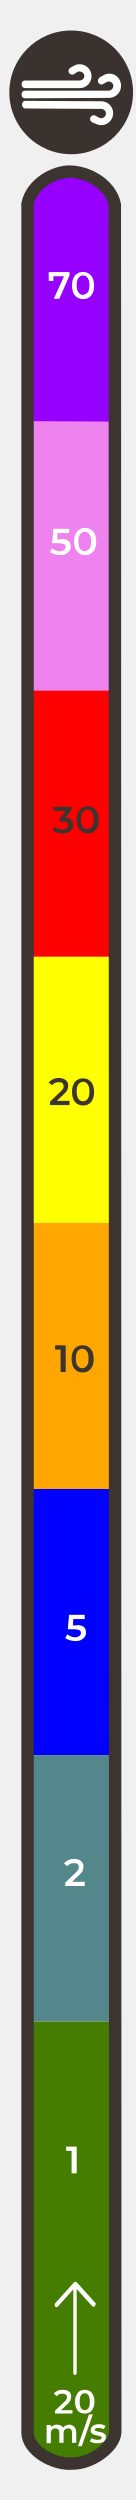
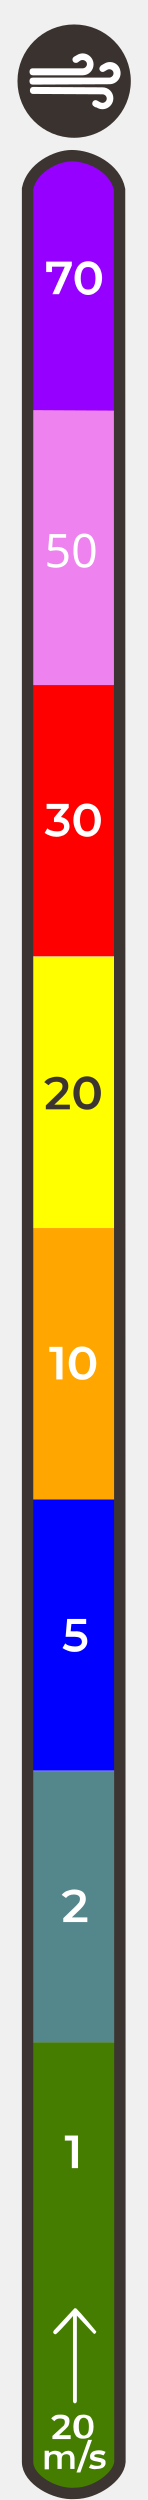
- <svg xmlns="http://www.w3.org/2000/svg" xmlns:xlink="http://www.w3.org/1999/xlink" version="1.1" id="Livello_1" x="0px" y="0px" width="32px" height="590px" viewBox="0 0 32 590" style="enable-background:new 0 0 32 590;" xml:space="preserve">
+ <svg xmlns="http://www.w3.org/2000/svg" xmlns:xlink="http://www.w3.org/1999/xlink" version="1.1" id="Livello_1" x="0px" y="0px" width="38px" height="644px" viewBox="0 0 37.2 644.1" style="enable-background:new 0 0 37.2 644.1;" xml:space="preserve">
  <style type="text/css">
- 	.st0{clip-path:url(#SVGID_00000085225212142147773620000005247027601885571511_);}
- 	.st1{fill:#9600FE;}
- 	.st2{fill:#EE82EE;}
- 	.st3{fill:#FF0000;}
- 	.st4{fill:#FFFF00;}
- 	.st5{fill:#FFA600;}
- 	.st6{fill:#0000FE;}
- 	.st7{fill:#54878C;}
- 	.st8{fill:#457D00;}
- 	.st9{fill:#39322E;}
- 	.st10{fill:none;stroke:#3C3430;stroke-width:2.932;stroke-miterlimit:9.772;}
- 	.st11{fill:#FFFFFF;}
- 	.st12{fill:#3C3430;}
+ 	.st0{fill:none;}
+ 	.st1{fill:#39322E;}
+ 	.st2{clip-path:url(#SVGID_00000068660285501405038560000018434751821030109621_);}
+ 	.st3{fill:#9600FE;}
+ 	.st4{fill:#EE82EE;}
+ 	.st5{fill:#FF0000;}
+ 	.st6{fill:#FFFF00;}
+ 	.st7{fill:#FFA600;}
+ 	.st8{fill:#0000FE;}
+ 	.st9{fill:#54878C;}
+ 	.st10{fill:#457D00;}
+ 	.st11{fill:none;stroke:#3C3430;stroke-width:2.932;stroke-miterlimit:9.772;}
+ 	.st12{fill:#FFFFFF;}
+ 	.st13{enable-background:new    ;}
+ 	.st14{fill:#3C3430;}
+ 	.st15{font-family:'Montserrat-SemiBold';}
+ 	.st16{font-size:12px;}
</style>
+   <rect x="7" y="50" class="st0" width="23.9" height="11.5" />
+   <rect x="6.6" y="83.6" class="st0" width="23.9" height="11.5" />
+   <rect x="6.6" y="117.3" class="st0" width="23.9" height="11.5" />
+   <rect x="6.6" y="180" class="st0" width="23.9" height="11.5" />
+   <rect x="7" y="213" class="st0" width="23.9" height="11.5" />
+   <rect x="6.9" y="244.2" class="st0" width="23.9" height="11.5" />
+   <rect x="7" y="275.9" class="st0" width="23.9" height="11.5" />
+   <rect x="7" y="307.7" class="st0" width="23.9" height="11.5" />
+   <rect x="7" y="338.8" class="st0" width="23.9" height="11.5" />
+   <rect x="7" y="369.7" class="st0" width="23.9" height="11.5" />
+   <rect x="6.6" y="402.8" class="st0" width="23.9" height="11.5" />
+   <rect x="7" y="434.7" class="st0" width="23.9" height="11.5" />
+   <rect x="7" y="467.5" class="st0" width="23.9" height="11.5" />
+   <rect x="5.9" y="498.5" class="st0" width="23.9" height="11.5" />
+   <rect x="7" y="530" class="st0" width="23.9" height="11.5" />
+   <rect x="5.9" y="561.7" class="st0" width="23.9" height="11.5" />
+   <rect x="7" y="594" class="st0" width="23.9" height="11.5" />
+   <rect x="-2.7" y="618.7" class="st0" width="39.7" height="18.7" />
+   <circle class="st1" cx="18.7" cy="20.9" r="14.6" />
  <g>
    <g>
      <g>
-         <defs>
-           <path id="SVGID_1_" d="M27.2,574.1c-0.3,3.4-5.5,7.3-10.1,7.3l0,0c-4.5,0.4-10.6-3.2-10.6-7.3v-526c1-4.8,6.3-7.6,9.9-7.6l0,0      c4.2,0,9.7,2.9,10.7,7.8L27.2,574.1L27.2,574.1z" />
-         </defs>
-         <clipPath id="SVGID_00000150077602375932741540000011833704792509501602_">
-           <use xlink:href="#SVGID_1_" style="overflow:visible;" />
-         </clipPath>
-         <g style="clip-path:url(#SVGID_00000150077602375932741540000011833704792509501602_);">
+         <g>
          <g>
-             <rect x="-7.4" y="37.4" class="st1" width="248.8" height="62.8" />
-             <rect x="85.2" y="7.5" transform="matrix(6.000398e-03 -1 1 6.000398e-03 -15.6265 248.1537)" class="st2" width="63.7" height="248.8" />
-             <rect x="-7.4" y="163" class="st3" width="248.8" height="62.8" />
-             <rect x="-7.4" y="225.8" class="st4" width="248.8" height="62.9" />
-             <rect x="-7.4" y="288.6" class="st5" width="248.8" height="62.8" />
-             <rect x="-7.4" y="351.4" class="st6" width="248.8" height="62.8" />
-             <rect x="-7.4" y="414.2" class="st7" width="248.8" height="62.9" />
-             <rect x="-7.4" y="477.1" class="st8" width="248.8" height="107.5" />
+             <defs>
+               <path id="SVGID_1_" d="M30.5,634.3c-0.3,3.8-6.3,8.1-11.6,8.1l0,0c-5.2,0.4-12.2-3.6-12.2-8.1V48.6c1.1-5.3,7.2-8.5,11.4-8.5        l0,0c4.8,0,11.2,3.2,12.3,8.7L30.5,634.3L30.5,634.3z" />
+             </defs>
+             <clipPath id="SVGID_00000079465674822112538930000015825732083237535136_">
+               <use xlink:href="#SVGID_1_" style="overflow:visible;" />
+             </clipPath>
+             <g style="clip-path:url(#SVGID_00000079465674822112538930000015825732083237535136_);">
+               <g>
+                 <rect x="-9.3" y="36.6" class="st3" width="286.1" height="69.9" />
+                 <rect x="98.2" y="-1.2" transform="matrix(6.194789e-03 -1 1 6.194789e-03 -8.9819 274.6599)" class="st4" width="70.9" height="286.1" />
+                 <rect x="-9.3" y="176.5" class="st5" width="286.1" height="69.9" />
+                 <rect x="-9.3" y="246.5" class="st6" width="286.1" height="70" />
+                 <rect x="-9.3" y="316.4" class="st7" width="286.1" height="69.9" />
+                 <rect x="-9.3" y="386.3" class="st8" width="286.1" height="69.9" />
+                 <rect x="-9.3" y="456.3" class="st9" width="286.1" height="70" />
+                 <rect x="-9.3" y="526.2" class="st10" width="286.1" height="119.7" />
+               </g>
+             </g>
          </g>
        </g>
      </g>
    </g>
  </g>
-   <circle class="st9" cx="16.8" cy="21.8" r="14.6" />
-   <path class="st10" d="M27.2,574.1c-0.3,3.4-5.5,7.3-10.1,7.3l0,0c-4.5,0.4-10.6-3.2-10.6-7.3v-526c1-4.8,6.3-7.6,9.9-7.6l0,0  c4.2,0,9.7,2.9,10.7,7.8L27.2,574.1L27.2,574.1z" />
-   <path class="st11" d="M18.2,17c0.7-0.4,1.7,0.1,1.7,0.9c0,0.6-0.5,1.1-1.1,1.1H6c-0.7,0-0.9,0.4-0.9,0.9c0,0.4,0.2,0.9,0.9,0.9h12.8  c1.6,0,2.8-1.3,2.8-2.8c0-2.2-2.4-3.6-4.3-2.4c-0.2,0.1-0.5,0.3-0.7,0.4c-0.8,0.5-0.4,1.6,0.4,1.6c0.2,0,0.3,0,0.5-0.1  C17.7,17.3,18,17.2,18.2,17L18.2,17L18.2,17z M21.7,28.8c-0.8-0.4-0.4-1.6,0.4-1.6c0.6,0,1.1,0.7,1.8,0.7c0.6,0,1.1-0.5,1.1-1.1  s-0.5-1.1-1.1-1.1c-5.1,0-12.7-0.1-17.9-0.1c-0.5,0-0.8-0.4-0.8-0.9s0.3-0.9,0.8-0.9c5.1,0,12.7,0.1,17.9,0.1c1.6,0,2.8,1.3,2.8,2.8  c0,2.2-2.4,3.6-4.3,2.4C22.2,29.1,21.9,29,21.7,28.8L21.7,28.8L21.7,28.8z M6,23.2c-0.9,0-0.9-0.7-0.9-0.9c0-0.2,0-0.9,0.9-0.9h19.7  c0.4,0,0.9-0.4,1-0.8c0.3-1-0.8-1.7-1.6-1.2c-0.2,0.1-0.5,0.3-0.7,0.4c-0.6,0.4-1.3-0.1-1.3-0.7c0-0.3,0.2-0.6,0.4-0.8  c0.9-0.5,1.4-1,2.6-0.9c1,0.1,1.8,0.7,2.2,1.6c0.9,2.1-0.6,4.1-2.6,4.1L6,23.2L6,23.2z" />
-   <g>
-     <path class="st11" d="M18.1,506.6v6.3h-1.2v-5.3h-1.3v-1H18.1z" />
-   </g>
-   <g>
-     <path class="st11" d="M20,444.1v1h-4.6v-0.8l2.5-2.4c0.3-0.3,0.5-0.5,0.6-0.7s0.1-0.4,0.1-0.6c0-0.3-0.1-0.5-0.3-0.7   s-0.5-0.2-0.9-0.2c-0.6,0-1.1,0.2-1.5,0.7l-0.8-0.6c0.2-0.3,0.6-0.6,1-0.8c0.4-0.2,0.9-0.3,1.4-0.3c0.7,0,1.2,0.2,1.6,0.5   s0.6,0.8,0.6,1.3c0,0.3-0.1,0.7-0.2,1s-0.4,0.6-0.8,1l-1.7,1.6H20z" />
-   </g>
-   <g>
-     <path class="st11" d="M19.7,383.9c0.4,0.3,0.6,0.8,0.6,1.4c0,0.4-0.1,0.7-0.3,1c-0.2,0.3-0.5,0.5-0.8,0.7c-0.4,0.2-0.8,0.3-1.4,0.3   c-0.4,0-0.9-0.1-1.3-0.2s-0.8-0.3-1.1-0.5l0.5-0.9c0.2,0.2,0.5,0.3,0.8,0.5c0.3,0.1,0.7,0.2,1,0.2c0.4,0,0.7-0.1,1-0.3   s0.4-0.4,0.4-0.7c0-0.3-0.1-0.6-0.4-0.7s-0.7-0.2-1.3-0.2H16l0.3-3.4H20v1h-2.7l-0.1,1.5h0.6C18.6,383.4,19.2,383.6,19.7,383.9z" />
-   </g>
-   <g>
+   <path class="st11" d="M30.5,634.3c-0.3,3.8-6.3,8.1-11.6,8.1l0,0c-5.2,0.4-12.2-3.6-12.2-8.1V48.6c1.1-5.3,7.2-8.5,11.4-8.5l0,0  c4.8,0,11.2,3.2,12.3,8.7L30.5,634.3L30.5,634.3z" />
+   <g id="Up_Arrow_1_00000078746645361779287630000002000688534917046703_">
    <g>
-       <path class="st12" d="M16.4,259.8v1h-4.6V260l2.5-2.4c0.3-0.3,0.5-0.5,0.6-0.7c0.1-0.2,0.1-0.4,0.1-0.6c0-0.3-0.1-0.5-0.3-0.7    s-0.5-0.2-0.9-0.2c-0.6,0-1.1,0.2-1.5,0.7l-0.8-0.6c0.2-0.3,0.6-0.6,1-0.8s0.9-0.3,1.4-0.3c0.7,0,1.2,0.2,1.6,0.5    c0.4,0.3,0.6,0.8,0.6,1.3c0,0.3-0.1,0.7-0.2,1c-0.1,0.3-0.4,0.6-0.8,1l-1.7,1.6H16.4z" />
-       <path class="st12" d="M18.2,260.5c-0.4-0.3-0.7-0.6-0.9-1.1c-0.2-0.5-0.3-1.1-0.3-1.7c0-0.7,0.1-1.3,0.3-1.7    c0.2-0.5,0.5-0.9,0.9-1.1c0.4-0.3,0.8-0.4,1.4-0.4c0.6,0,1,0.1,1.4,0.4c0.4,0.3,0.7,0.6,0.9,1.1c0.2,0.5,0.3,1.1,0.3,1.7    c0,0.7-0.1,1.3-0.3,1.7c-0.2,0.5-0.5,0.9-0.9,1.1c-0.4,0.3-0.9,0.4-1.4,0.4S18.7,260.8,18.2,260.5z M20.7,259.3    c0.3-0.4,0.4-0.9,0.4-1.7c0-0.7-0.1-1.3-0.4-1.7s-0.6-0.6-1.1-0.6c-0.4,0-0.8,0.2-1.1,0.6c-0.3,0.4-0.4,0.9-0.4,1.7    c0,0.7,0.1,1.3,0.4,1.7s0.6,0.6,1.1,0.6C20,259.9,20.5,259.7,20.7,259.3z" />
+       <path class="st12" d="M24.4,600.7c0,0-3.7-4.5-5.1-5.9c-0.1-0.1-0.2-0.1-0.3-0.1c-0.1,0-0.3,0-0.3,0.1c-1.3,1.4-5.2,5.6-5.2,5.6    s-0.2,0.3-0.2,0.5s0.3,0.5,0.5,0.5c0.1,0,0.2,0,0.3-0.1c1.2-1,4.3-4.6,4.3-4.6v21.9c0,0.3,0.2,0.6,0.5,0.6c0.2,0,0.5-0.2,0.5-0.6    v-22l4.3,4.6c0.1,0.1,0.2,0.1,0.3,0.1C24.1,601.3,24.5,600.8,24.4,600.7z" />
    </g>
  </g>
  <g>
-     <g>
-       <path class="st12" d="M16.8,193.5c0.3,0.3,0.5,0.7,0.5,1.2c0,0.4-0.1,0.7-0.3,1c-0.2,0.3-0.5,0.5-0.8,0.7s-0.8,0.3-1.4,0.3    c-0.5,0-0.9-0.1-1.3-0.2c-0.4-0.1-0.8-0.3-1.1-0.5l0.5-0.9c0.2,0.2,0.5,0.3,0.8,0.5c0.3,0.1,0.7,0.2,1,0.2c0.4,0,0.7-0.1,1-0.3    c0.2-0.2,0.4-0.4,0.4-0.7s-0.1-0.5-0.3-0.7c-0.2-0.2-0.6-0.2-1-0.2h-0.7v-0.8l1.4-1.7h-2.9v-1h4.3v0.8l-1.5,1.8    C16.1,192.9,16.5,193.1,16.8,193.5z" />
-       <path class="st12" d="M19.3,196.3c-0.4-0.3-0.7-0.6-0.9-1.1c-0.2-0.5-0.3-1.1-0.3-1.7c0-0.7,0.1-1.3,0.3-1.7    c0.2-0.5,0.5-0.9,0.9-1.1c0.4-0.3,0.8-0.4,1.4-0.4c0.5,0,1,0.1,1.4,0.4c0.4,0.3,0.7,0.6,0.9,1.1c0.2,0.5,0.3,1.1,0.3,1.7    c0,0.7-0.1,1.3-0.3,1.7c-0.2,0.5-0.5,0.9-0.9,1.1c-0.4,0.3-0.9,0.4-1.4,0.4S19.7,196.5,19.3,196.3z M21.7,195.1    c0.3-0.4,0.4-0.9,0.4-1.7c0-0.7-0.1-1.3-0.4-1.7s-0.6-0.6-1.1-0.6c-0.4,0-0.8,0.2-1.1,0.6c-0.3,0.4-0.4,0.9-0.4,1.7    c0,0.7,0.1,1.3,0.4,1.7s0.6,0.6,1.1,0.6C21.1,195.6,21.5,195.5,21.7,195.1z" />
-     </g>
+     <path class="st12" d="M17.8,627.4v1h-4.7v-0.8l2.5-2.3c0.3-0.2,0.5-0.4,0.6-0.7c0.1-0.2,0.1-0.4,0.1-0.6c0-0.3-0.1-0.6-0.3-0.7   c-0.2-0.1-0.5-0.2-0.9-0.2c-0.7,0-1.1,0.2-1.5,0.7l-0.8-0.7c0.2-0.3,0.6-0.6,1-0.8c0.5-0.2,0.9-0.2,1.4-0.2c0.7,0,1.3,0.1,1.7,0.4   c0.5,0.3,0.6,0.8,0.6,1.3c0,0.3-0.1,0.7-0.2,1s-0.5,0.7-0.8,1l-1.7,1.6h3.1C17.8,627.5,17.8,627.4,17.8,627.4z" />
+     <path class="st12" d="M19.7,628c-0.5-0.2-0.7-0.7-0.9-1.1c-0.2-0.4-0.3-1.1-0.3-1.7s0.1-1.2,0.3-1.7c0.2-0.4,0.6-0.9,0.9-1.1   c0.3-0.2,0.9-0.3,1.4-0.3s0.9,0.1,1.4,0.3s0.7,0.7,0.9,1.1c0.2,0.4,0.3,1.1,0.3,1.7s-0.1,1.2-0.3,1.7c-0.2,0.4-0.6,0.9-0.9,1.1   c-0.5,0.2-0.9,0.3-1.4,0.3S20.1,628.3,19.7,628z M22.2,626.9c0.2-0.3,0.3-0.9,0.3-1.7s-0.1-1.2-0.3-1.7c-0.2-0.3-0.6-0.6-1-0.6   s-0.8,0.2-1,0.6c-0.2,0.3-0.3,0.9-0.3,1.7s0.1,1.2,0.3,1.7c0.2,0.3,0.6,0.6,1,0.6S21.9,627.3,22.2,626.9z" />
+     <path class="st12" d="M18.2,631.8c0.3,0.3,0.6,0.9,0.6,1.6v2.7h-1.1v-2.6c0-0.4-0.1-0.8-0.2-0.9c-0.2-0.2-0.5-0.3-0.8-0.3   s-0.7,0.1-0.9,0.3c-0.2,0.2-0.3,0.6-0.3,1v2.5h-1.1v-2.6c0-0.4-0.1-0.8-0.2-0.9c-0.2-0.2-0.5-0.3-0.8-0.3s-0.7,0.1-0.9,0.3   s-0.3,0.6-0.3,1.1v2.5h-1.1v-4.8h1.1v0.6c0.2-0.2,0.5-0.3,0.7-0.4c0.2-0.1,0.6-0.2,0.9-0.2s0.7,0.1,1,0.2c0.3,0.1,0.5,0.3,0.7,0.6   c0.2-0.2,0.5-0.4,0.8-0.6c0.3-0.1,0.7-0.2,1-0.2C17.4,631.4,17.9,631.5,18.2,631.8z" />
+     <path class="st12" d="M22.3,628.6h1l-3,8.4h-1L22.3,628.6z" />
+     <path class="st12" d="M23.4,636.1c-0.3-0.1-0.7-0.2-0.9-0.3l0.5-0.9c0.2,0.1,0.5,0.2,0.8,0.3s0.6,0.1,0.9,0.1c0.7,0,1-0.2,1-0.6   c0-0.1-0.1-0.3-0.2-0.3s-0.5-0.1-0.8-0.2c-0.5-0.1-0.7-0.1-1-0.2c-0.2-0.1-0.5-0.2-0.7-0.4s-0.2-0.4-0.2-0.8c0-0.4,0.2-0.8,0.6-1.1   c0.3-0.2,0.9-0.4,1.6-0.4c0.3,0,0.7,0,1,0.1s0.6,0.2,0.8,0.3l-0.5,0.9c-0.5-0.2-0.9-0.3-1.4-0.3c-0.3,0-0.6,0-0.8,0.1   c-0.2,0.1-0.2,0.2-0.2,0.3c0,0.2,0.1,0.3,0.2,0.3c0.2,0.1,0.5,0.1,0.9,0.2c0.3,0.1,0.7,0.1,0.9,0.2c0.2,0.1,0.5,0.2,0.7,0.4   s0.2,0.4,0.2,0.8c0,0.4-0.2,0.8-0.6,1.1c-0.3,0.2-0.9,0.4-1.6,0.4C24.2,636.2,23.8,636.2,23.4,636.1z" />
  </g>
-   <g>
-     <path class="st11" d="M16.1,127.6c0.4,0.3,0.6,0.8,0.6,1.4c0,0.4-0.1,0.7-0.3,1c-0.2,0.3-0.5,0.5-0.8,0.7c-0.4,0.2-0.8,0.3-1.4,0.3   c-0.4,0-0.9-0.1-1.3-0.2c-0.4-0.1-0.8-0.3-1.1-0.5l0.5-0.9c0.2,0.2,0.5,0.3,0.8,0.5c0.3,0.1,0.7,0.2,1,0.2c0.4,0,0.7-0.1,1-0.3   c0.2-0.2,0.4-0.4,0.4-0.7s-0.1-0.6-0.4-0.7c-0.3-0.1-0.7-0.2-1.3-0.2h-1.5l0.3-3.4h3.7v1h-2.7l-0.1,1.5h0.6   C15,127.1,15.7,127.3,16.1,127.6z" />
-     <path class="st11" d="M18.7,130.6c-0.4-0.3-0.7-0.6-0.9-1.1c-0.2-0.5-0.3-1.1-0.3-1.7c0-0.7,0.1-1.3,0.3-1.7   c0.2-0.5,0.5-0.9,0.9-1.1c0.4-0.3,0.8-0.4,1.4-0.4c0.5,0,1,0.1,1.4,0.4s0.7,0.6,0.9,1.1c0.2,0.5,0.3,1.1,0.3,1.7   c0,0.7-0.1,1.3-0.3,1.7c-0.2,0.5-0.5,0.9-0.9,1.1c-0.4,0.3-0.8,0.4-1.4,0.4S19.1,130.9,18.7,130.6z M21.1,129.5   c0.3-0.4,0.4-0.9,0.4-1.7c0-0.7-0.1-1.3-0.4-1.7c-0.3-0.4-0.6-0.6-1.1-0.6c-0.4,0-0.8,0.2-1.1,0.6c-0.3,0.4-0.4,0.9-0.4,1.7   c0,0.7,0.1,1.3,0.4,1.7s0.6,0.6,1.1,0.6C20.5,130,20.8,129.8,21.1,129.5z" />
+   <path class="st12" d="M20.3,15.6c0.7-0.4,1.7,0.1,1.7,0.9c0,0.6-0.5,1.1-1.1,1.1H8.1c-0.7,0-0.9,0.4-0.9,0.9c0,0.4,0.2,0.9,0.9,0.9  h12.8c1.6,0,2.8-1.3,2.8-2.8c0-2.2-2.4-3.6-4.3-2.4c-0.2,0.1-0.5,0.3-0.7,0.4c-0.8,0.5-0.4,1.6,0.4,1.6c0.2,0,0.3,0,0.5-0.1  C19.8,15.9,20.1,15.8,20.3,15.6L20.3,15.6L20.3,15.6z M23.8,27.4c-0.8-0.4-0.4-1.6,0.4-1.6c0.6,0,1.1,0.7,1.8,0.7  c0.6,0,1.1-0.5,1.1-1.1s-0.5-1.1-1.1-1.1c-5.1,0-12.7-0.1-17.9-0.1c-0.5,0-0.8-0.4-0.8-0.9s0.3-0.9,0.8-0.9c5.1,0,12.7,0.1,17.9,0.1  c1.6,0,2.8,1.3,2.8,2.8c0,2.2-2.4,3.6-4.3,2.4C24.3,27.7,24,27.6,23.8,27.4L23.8,27.4L23.8,27.4z M8.1,21.8c-0.9,0-0.9-0.7-0.9-0.9  c0-0.2,0-0.9,0.9-0.9h19.7c0.4,0,0.9-0.4,1-0.8c0.3-1-0.8-1.7-1.6-1.2c-0.2,0.1-0.5,0.3-0.7,0.4c-0.6,0.4-1.3-0.1-1.3-0.7  c0-0.3,0.2-0.6,0.4-0.8c0.9-0.5,1.4-1,2.6-0.9c1,0.1,1.8,0.7,2.2,1.6c0.9,2.1-0.6,4.1-2.6,4.1L8.1,21.8L8.1,21.8z" />
+   <rect x="8.2" y="549.7" class="st0" width="20.8" height="9.6" />
+   <g class="st13">
+     <path class="st12" d="M19.7,550.2v8.4h-1.6v-7.1h-1.8v-1.3H19.7z" />
  </g>
-   <g>
-     <path class="st11" d="M16.4,64.2V65L14,70.5h-1.3l2.4-5.3h-2.5v1.1h-1.1v-2.1H16.4z" />
-     <path class="st11" d="M18.2,70.2c-0.4-0.3-0.7-0.6-0.9-1.1C17.1,68.6,17,68,17,67.4c0-0.7,0.1-1.3,0.3-1.7c0.2-0.5,0.5-0.9,0.9-1.1   c0.4-0.3,0.8-0.4,1.4-0.4c0.6,0,1,0.1,1.4,0.4c0.4,0.3,0.7,0.6,0.9,1.1c0.2,0.5,0.3,1.1,0.3,1.7c0,0.7-0.1,1.3-0.3,1.7   c-0.2,0.4-0.5,0.9-0.9,1.1c-0.4,0.3-0.9,0.4-1.4,0.4S18.6,70.4,18.2,70.2z M20.7,69c0.3-0.4,0.4-0.9,0.4-1.7c0-0.7-0.1-1.3-0.4-1.7   S20.1,65,19.6,65c-0.4,0-0.8,0.2-1.1,0.6c-0.3,0.4-0.4,0.9-0.4,1.7c0,0.7,0.1,1.3,0.4,1.7s0.6,0.6,1.1,0.6   C20,69.5,20.4,69.3,20.7,69z" />
+   <rect x="8.5" y="486.3" class="st0" width="20.8" height="9.6" />
+   <g class="st13">
+     <path class="st12" d="M22.1,493.9v1.3h-6.2v-1l3.3-3.2c0.4-0.4,0.6-0.7,0.8-0.9c0.1-0.3,0.2-0.5,0.2-0.8c0-0.4-0.1-0.7-0.4-0.9   c-0.3-0.2-0.7-0.3-1.2-0.3c-0.9,0-1.5,0.3-2,0.9l-1.1-0.8c0.3-0.4,0.8-0.8,1.3-1c0.6-0.2,1.2-0.4,1.9-0.4c0.9,0,1.6,0.2,2.2,0.6   c0.5,0.4,0.8,1,0.8,1.8c0,0.5-0.1,0.9-0.3,1.3c-0.2,0.4-0.6,0.9-1.1,1.4l-2.2,2.1H22.1z" />
  </g>
-   <g id="Up_Arrow_1">
-     <g>
-       <path class="st11" d="M22.6,543.6l-4.5-5c-0.1-0.1-0.2-0.1-0.3-0.1c-0.1,0-0.2,0.1-0.3,0.1l-4.5,5c-0.1,0.1-0.1,0.2-0.1,0.4    c0,0.3,0.2,0.5,0.4,0.5c0.1,0,0.2-0.1,0.3-0.1l3.7-4.1V560c0,0.3,0.2,0.5,0.4,0.5c0.2,0,0.4-0.2,0.4-0.5v-19.8l3.7,4.1    c0.1,0.1,0.2,0.1,0.3,0.1c0.2,0,0.4-0.2,0.4-0.5C22.7,543.8,22.6,543.7,22.6,543.6z" />
-     </g>
+   <rect x="8.1" y="206.6" class="st0" width="20.8" height="9.6" />
+   <g class="st13">
+     <path class="st12" d="M16.9,211.3c0.4,0.4,0.6,1,0.6,1.6c0,0.5-0.1,0.9-0.4,1.3c-0.2,0.4-0.6,0.7-1.1,1c-0.5,0.2-1.1,0.4-1.8,0.4   c-0.6,0-1.2-0.1-1.7-0.3c-0.6-0.2-1-0.4-1.4-0.7l0.7-1.2c0.3,0.3,0.7,0.5,1.1,0.6c0.4,0.1,0.9,0.2,1.4,0.2c0.6,0,1-0.1,1.3-0.3   c0.3-0.2,0.5-0.5,0.5-0.9s-0.1-0.7-0.4-0.9c-0.3-0.2-0.8-0.3-1.4-0.3h-0.8v-1.1l1.9-2.3h-3.8v-1.3h5.7v1l-2,2.4   C15.9,210.6,16.5,210.9,16.9,211.3z" />
+     <path class="st12" d="M20.2,215.1c-0.5-0.3-0.9-0.8-1.2-1.5s-0.5-1.4-0.5-2.3c0-0.9,0.2-1.7,0.5-2.3c0.3-0.7,0.7-1.1,1.2-1.5   c0.5-0.3,1.1-0.5,1.8-0.5s1.3,0.2,1.8,0.5s1,0.8,1.3,1.5c0.3,0.7,0.5,1.4,0.5,2.3c0,0.9-0.2,1.7-0.5,2.3c-0.3,0.7-0.7,1.1-1.3,1.5   s-1.1,0.5-1.8,0.5S20.8,215.4,20.2,215.1z M23.5,213.5c0.3-0.5,0.5-1.2,0.5-2.2c0-1-0.2-1.7-0.5-2.2s-0.8-0.7-1.4-0.7   c-0.6,0-1.1,0.2-1.4,0.7c-0.3,0.5-0.5,1.2-0.5,2.2c0,1,0.2,1.7,0.5,2.2c0.3,0.5,0.8,0.7,1.4,0.7C22.6,214.2,23.1,214,23.5,213.5z" />
  </g>
-   <g>
-     <path class="st11" d="M17.1,568.7v0.9H13v-0.7l2.2-2.1c0.3-0.2,0.4-0.4,0.5-0.6c0.1-0.2,0.1-0.4,0.1-0.5c0-0.3-0.1-0.5-0.3-0.6   s-0.4-0.2-0.8-0.2c-0.6,0-1,0.2-1.3,0.6l-0.7-0.6c0.2-0.3,0.5-0.5,0.9-0.7s0.8-0.2,1.2-0.2c0.6,0,1.1,0.1,1.5,0.4s0.5,0.7,0.5,1.2   c0,0.3-0.1,0.6-0.2,0.9s-0.4,0.6-0.7,0.9l-1.5,1.4h2.7V568.7z" />
-     <path class="st11" d="M18.8,569.3c-0.4-0.2-0.6-0.6-0.8-1c-0.2-0.4-0.3-1-0.3-1.5s0.1-1.1,0.3-1.5c0.2-0.4,0.5-0.8,0.8-1   s0.8-0.3,1.2-0.3s0.8,0.1,1.2,0.3c0.4,0.2,0.6,0.6,0.8,1c0.2,0.4,0.3,1,0.3,1.5s-0.1,1.1-0.3,1.5c-0.2,0.4-0.5,0.8-0.8,1   c-0.4,0.2-0.8,0.3-1.2,0.3S19.1,569.5,18.8,569.3z M20.9,568.3c0.2-0.3,0.3-0.8,0.3-1.5s-0.1-1.1-0.3-1.5c-0.2-0.3-0.5-0.5-0.9-0.5   s-0.7,0.2-0.9,0.5c-0.2,0.3-0.3,0.8-0.3,1.5s0.1,1.1,0.3,1.5c0.2,0.3,0.5,0.5,0.9,0.5S20.7,568.6,20.9,568.3z" />
-     <path class="st11" d="M17.5,572.7c0.3,0.3,0.5,0.8,0.5,1.4v2.4h-1v-2.3c0-0.4-0.1-0.7-0.2-0.8c-0.2-0.2-0.4-0.3-0.7-0.3   c-0.3,0-0.6,0.1-0.8,0.3s-0.3,0.5-0.3,0.9v2.2h-1v-2.3c0-0.4-0.1-0.7-0.2-0.8c-0.2-0.2-0.4-0.3-0.7-0.3s-0.6,0.1-0.8,0.3   s-0.3,0.5-0.3,1v2.2h-1v-4.3h1v0.5c0.2-0.2,0.4-0.3,0.6-0.4s0.5-0.2,0.8-0.2s0.6,0.1,0.9,0.2s0.4,0.3,0.6,0.5   c0.2-0.2,0.4-0.4,0.7-0.5s0.6-0.2,0.9-0.2C16.8,572.3,17.2,572.4,17.5,572.7z" />
-     <path class="st11" d="M21,569.8h0.9l-2.6,7.5h-0.9L21,569.8z" />
-     <path class="st11" d="M22,576.5c-0.3-0.1-0.6-0.2-0.8-0.3l0.4-0.8c0.2,0.1,0.4,0.2,0.7,0.3s0.5,0.1,0.8,0.1c0.6,0,0.9-0.2,0.9-0.5   c0-0.1-0.1-0.3-0.2-0.3s-0.4-0.1-0.7-0.2c-0.4-0.1-0.6-0.1-0.9-0.2c-0.2-0.1-0.4-0.2-0.6-0.4s-0.2-0.4-0.2-0.7c0-0.4,0.2-0.7,0.5-1   c0.3-0.2,0.8-0.4,1.4-0.4c0.3,0,0.6,0,0.9,0.1s0.5,0.2,0.7,0.3l-0.4,0.8c-0.4-0.2-0.8-0.3-1.2-0.3c-0.3,0-0.5,0-0.7,0.1   s-0.2,0.2-0.2,0.3c0,0.2,0.1,0.3,0.2,0.3c0.2,0.1,0.4,0.1,0.8,0.2c0.3,0.1,0.6,0.1,0.8,0.2s0.4,0.2,0.6,0.4s0.2,0.4,0.2,0.7   c0,0.4-0.2,0.7-0.5,1c-0.3,0.2-0.8,0.4-1.4,0.4C22.7,576.6,22.3,576.6,22,576.5z" />
+   <rect x="8.1" y="276.9" class="st0" width="20.8" height="9.6" />
+   <g class="st13">
+     <path class="st14" d="M17.6,284.5v1.3h-6.2v-1l3.3-3.2c0.4-0.4,0.6-0.7,0.8-0.9c0.1-0.3,0.2-0.5,0.2-0.8c0-0.4-0.1-0.7-0.4-0.9   c-0.3-0.2-0.7-0.3-1.2-0.3c-0.9,0-1.5,0.3-2,0.9l-1.1-0.8c0.3-0.4,0.8-0.8,1.3-1c0.6-0.2,1.2-0.4,1.9-0.4c0.9,0,1.6,0.2,2.2,0.6   c0.5,0.4,0.8,1,0.8,1.8c0,0.5-0.1,0.9-0.3,1.3c-0.2,0.4-0.6,0.9-1.1,1.4l-2.2,2.1H17.6z" />
+     <path class="st14" d="M20.2,285.4c-0.5-0.3-0.9-0.8-1.2-1.5s-0.5-1.4-0.5-2.3c0-0.9,0.2-1.7,0.5-2.3c0.3-0.7,0.7-1.1,1.2-1.5   c0.5-0.3,1.1-0.5,1.8-0.5s1.3,0.2,1.8,0.5s1,0.8,1.3,1.5c0.3,0.7,0.5,1.4,0.5,2.3c0,0.9-0.2,1.7-0.5,2.3c-0.3,0.7-0.7,1.1-1.3,1.5   s-1.1,0.5-1.8,0.5S20.7,285.7,20.2,285.4z M23.4,283.8c0.3-0.5,0.5-1.2,0.5-2.2c0-1-0.2-1.7-0.5-2.2s-0.8-0.7-1.4-0.7   c-0.6,0-1.1,0.2-1.4,0.7c-0.3,0.5-0.5,1.2-0.5,2.2c0,1,0.2,1.7,0.5,2.2c0.3,0.5,0.8,0.7,1.4,0.7C22.6,284.5,23.1,284.3,23.4,283.8z   " />
  </g>
-   <g>
-     <path class="st12" d="M15.5,317.5v6.3h-1.2v-5.3H13v-1H15.5z" />
-     <path class="st12" d="M18.1,323.5c-0.4-0.3-0.7-0.6-0.9-1.1c-0.2-0.5-0.3-1.1-0.3-1.7c0-0.7,0.1-1.3,0.3-1.7   c0.2-0.5,0.5-0.9,0.9-1.1c0.4-0.3,0.8-0.4,1.4-0.4s1,0.1,1.4,0.4s0.7,0.6,0.9,1.1s0.3,1.1,0.3,1.7c0,0.7-0.1,1.3-0.3,1.7   s-0.5,0.9-0.9,1.1c-0.4,0.3-0.9,0.4-1.4,0.4S18.5,323.8,18.1,323.5z M20.5,322.3c0.3-0.4,0.4-0.9,0.4-1.7c0-0.7-0.1-1.3-0.4-1.7   c-0.3-0.4-0.6-0.6-1.1-0.6c-0.4,0-0.8,0.2-1.1,0.6c-0.3,0.4-0.4,0.9-0.4,1.7c0,0.7,0.1,1.3,0.4,1.7s0.6,0.6,1.1,0.6   S20.2,322.7,20.5,322.3z" />
+   <rect x="8.1" y="346.5" class="st0" width="20.8" height="9.6" />
+   <g class="st13">
+     <path class="st12" d="M15.7,347v8.4h-1.6v-7.1h-1.8V347H15.7z" />
+     <path class="st12" d="M19,355c-0.5-0.3-0.9-0.8-1.2-1.5s-0.5-1.4-0.5-2.3c0-0.9,0.2-1.7,0.5-2.3c0.3-0.7,0.7-1.1,1.2-1.5   s1.1-0.5,1.8-0.5s1.3,0.2,1.8,0.5s1,0.8,1.3,1.5c0.3,0.7,0.5,1.4,0.5,2.3c0,0.9-0.2,1.7-0.5,2.3c-0.3,0.7-0.7,1.1-1.3,1.5   s-1.1,0.5-1.8,0.5S19.6,355.4,19,355z M22.3,353.4c0.3-0.5,0.5-1.2,0.5-2.2c0-1-0.2-1.7-0.5-2.2s-0.8-0.7-1.4-0.7   c-0.6,0-1.1,0.2-1.4,0.7s-0.5,1.2-0.5,2.2c0,1,0.2,1.7,0.5,2.2c0.3,0.5,0.8,0.7,1.4,0.7C21.4,354.2,21.9,353.9,22.3,353.4z" />
  </g>
+   <rect x="8.5" y="416.4" class="st0" width="20.8" height="9.6" />
+   <g class="st13">
+     <path class="st12" d="M21.2,420.9c0.6,0.5,0.9,1.1,0.9,1.9c0,0.5-0.1,1-0.4,1.4c-0.2,0.4-0.6,0.7-1.1,1s-1.1,0.4-1.8,0.4   c-0.6,0-1.2-0.1-1.7-0.3s-1-0.4-1.4-0.7l0.7-1.2c0.3,0.3,0.7,0.5,1.1,0.6c0.4,0.1,0.9,0.2,1.4,0.2c0.6,0,1-0.1,1.3-0.3   c0.3-0.2,0.5-0.5,0.5-0.9c0-0.4-0.2-0.8-0.5-1c-0.3-0.2-0.9-0.3-1.7-0.3h-2l0.4-4.6h4.9v1.3H18l-0.2,1.9h0.8   C19.8,420.2,20.7,420.4,21.2,420.9z" />
+   </g>
+   <rect x="8.5" y="66.9" class="st0" width="20.8" height="9.6" />
+   <g class="st13">
+     <path class="st12" d="M18.1,67.4v1l-3.3,7.4h-1.7l3.2-7.1H13v1.4h-1.5v-2.7H18.1z" />
+     <path class="st12" d="M20.5,75.4c-0.5-0.3-0.9-0.8-1.2-1.5s-0.5-1.4-0.5-2.3c0-0.9,0.2-1.7,0.5-2.3c0.3-0.7,0.7-1.1,1.2-1.5   c0.5-0.3,1.1-0.5,1.8-0.5s1.3,0.2,1.8,0.5c0.5,0.3,0.9,0.8,1.3,1.5c0.3,0.7,0.5,1.4,0.5,2.3c0,0.9-0.2,1.7-0.5,2.3   c-0.3,0.7-0.7,1.1-1.3,1.5C23.6,75.8,23,76,22.3,76S21,75.8,20.5,75.4z M23.7,73.9c0.3-0.5,0.5-1.2,0.5-2.2c0-1-0.2-1.7-0.5-2.2   s-0.8-0.7-1.4-0.7c-0.6,0-1.1,0.2-1.4,0.7c-0.3,0.5-0.5,1.2-0.5,2.2c0,1,0.2,1.7,0.5,2.2c0.3,0.5,0.8,0.7,1.4,0.7   C22.9,74.6,23.4,74.4,23.7,73.9z" />
+   </g>
+   <rect x="8.2" y="137.3" class="st0" width="20.8" height="9.6" />
+   <text transform="matrix(1 0 0 1 11.0574 146.158)" class="st12 st15 st16">50</text>
</svg>
